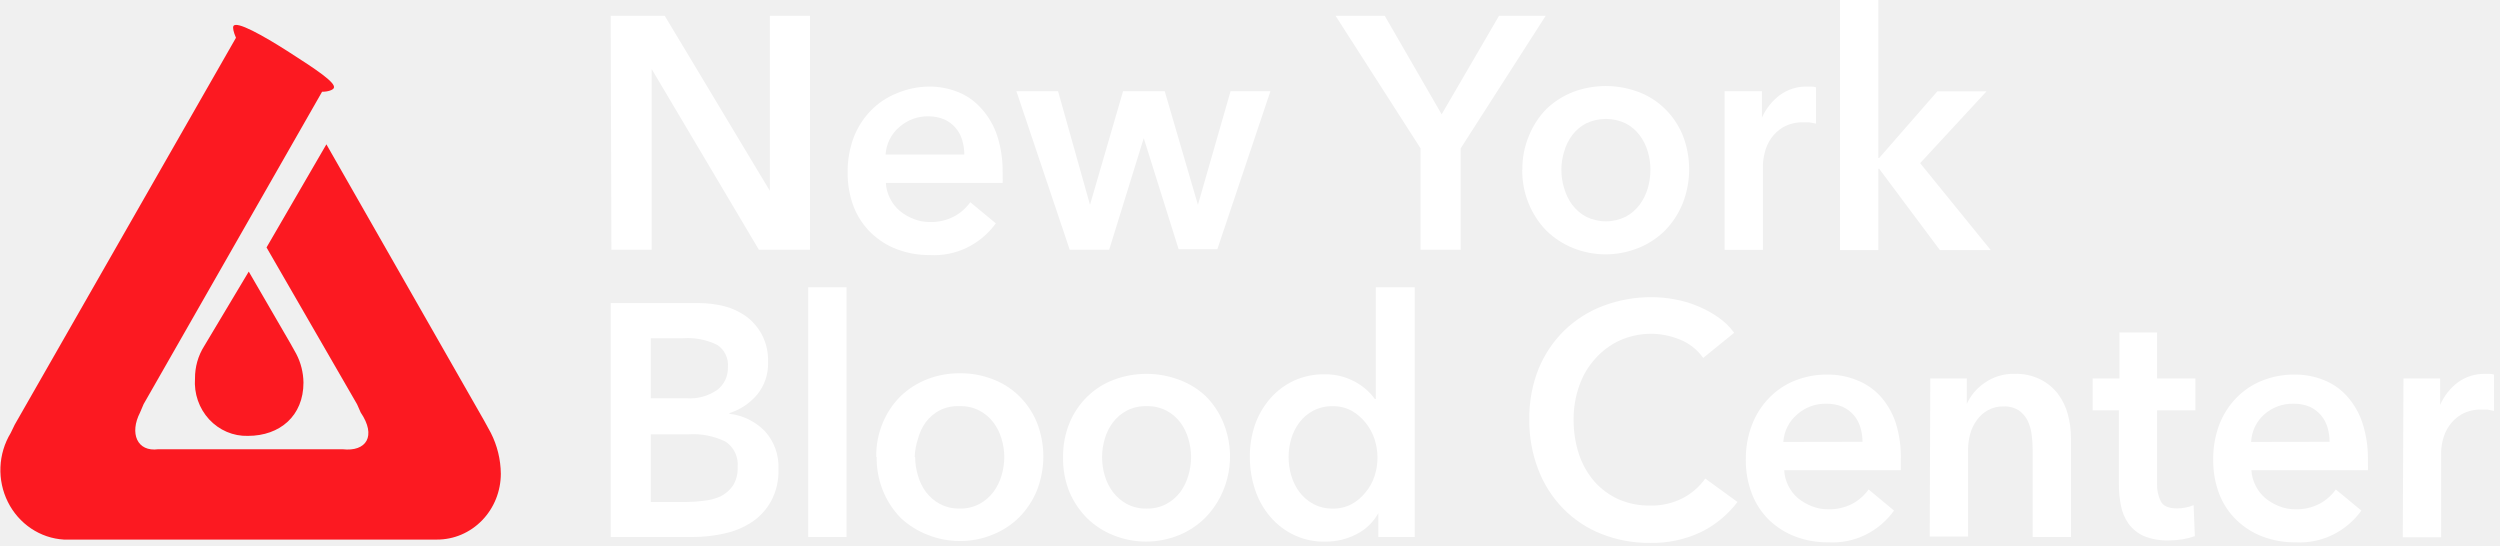
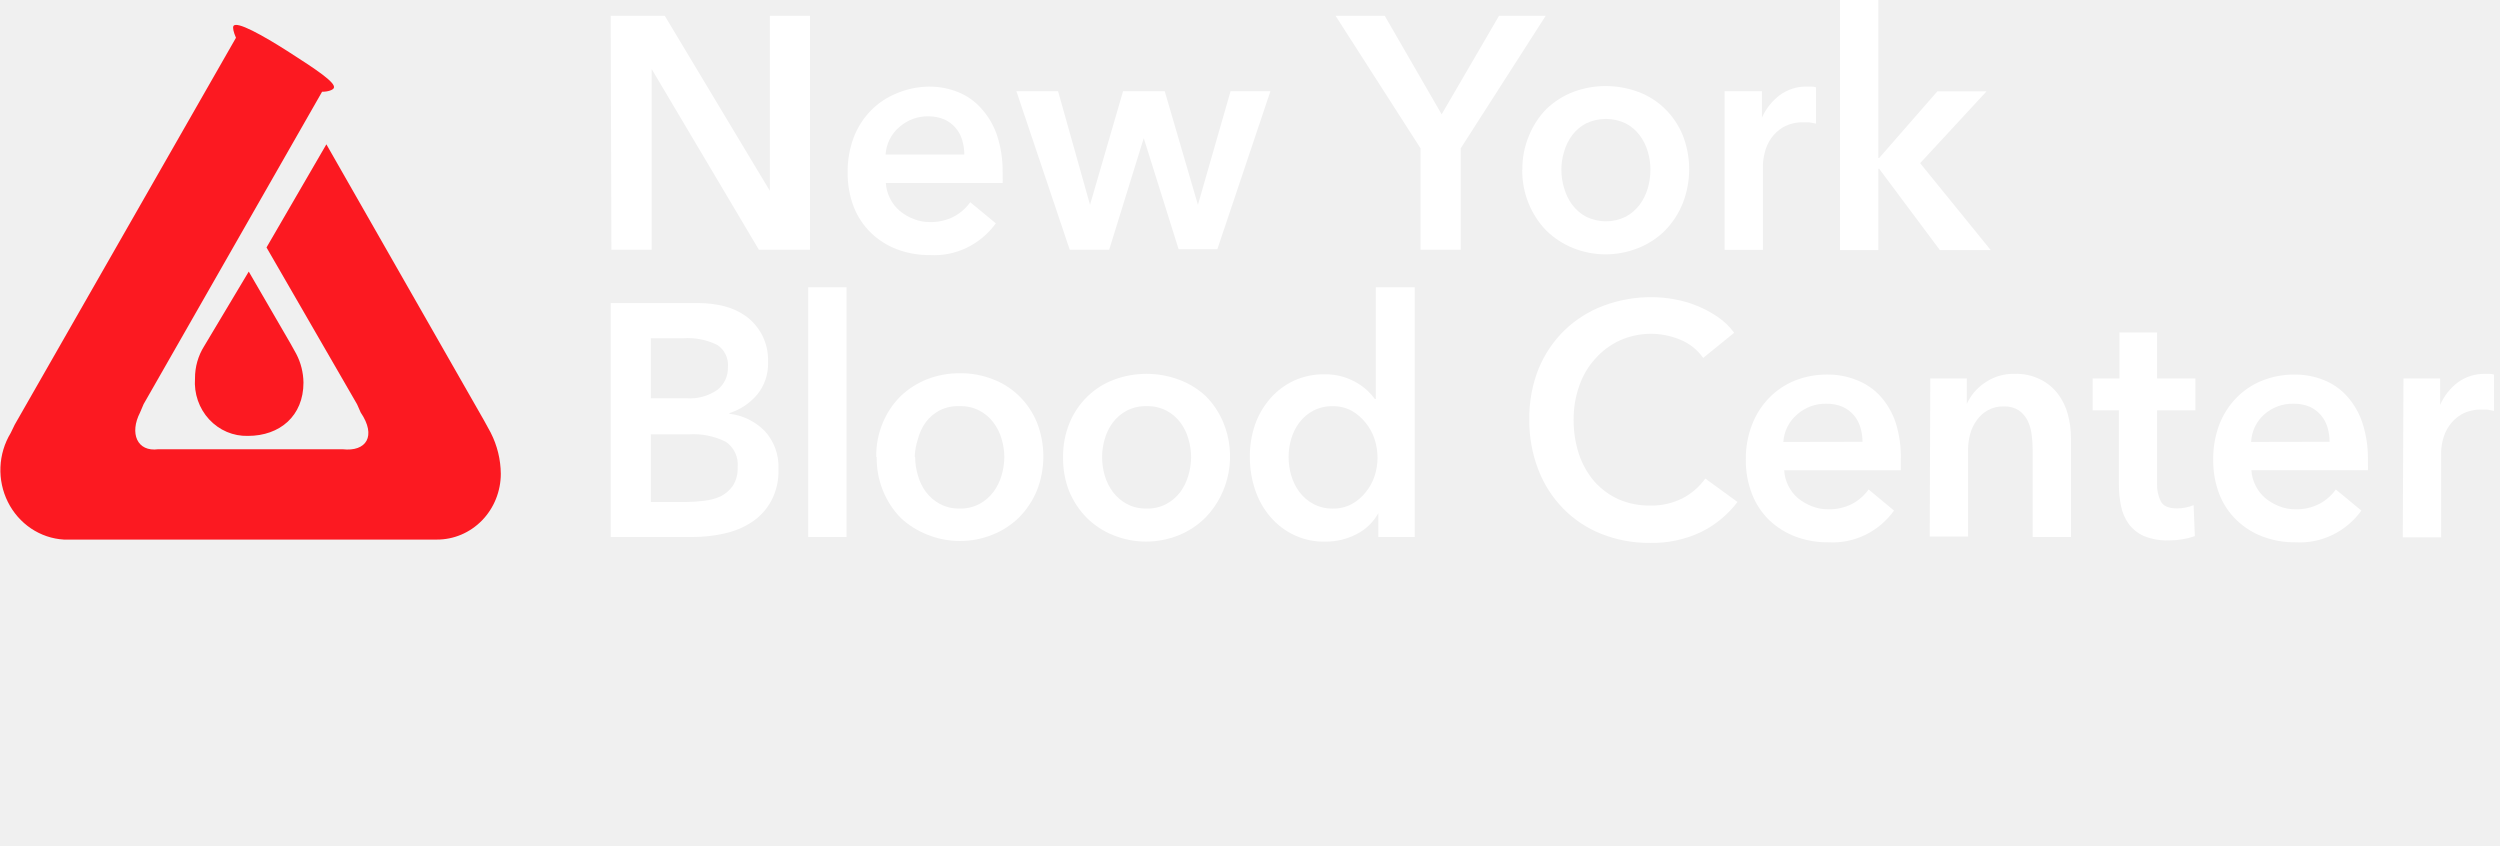
- <svg xmlns="http://www.w3.org/2000/svg" width="142" height="31" viewBox="0 0 142 31" fill="none">
-   <g clip-path="url(#clip0_5527_5968)">
-     <path d="M34.688 0.896H37.756L43.728 10.841V0.896H46.008V14.186H43.105L37.015 3.923V14.186H34.727L34.688 0.896Z" fill="white" />
-     <path d="M56.95 9.797V10.091C56.958 10.191 56.958 10.292 56.95 10.392H50.316C50.334 10.704 50.417 11.007 50.56 11.282C50.696 11.552 50.884 11.79 51.112 11.983C51.35 12.177 51.617 12.331 51.901 12.44C52.191 12.555 52.498 12.613 52.808 12.611C53.284 12.626 53.755 12.52 54.181 12.301C54.548 12.107 54.866 11.828 55.112 11.486L56.563 12.685C56.132 13.28 55.565 13.757 54.913 14.071C54.26 14.386 53.543 14.529 52.824 14.488C52.187 14.496 51.554 14.386 50.955 14.161C50.408 13.956 49.906 13.64 49.479 13.231C49.051 12.819 48.714 12.315 48.493 11.755C48.255 11.126 48.137 10.456 48.146 9.781C48.139 9.103 48.257 8.43 48.493 7.798C48.713 7.229 49.043 6.713 49.464 6.281C49.882 5.854 50.382 5.52 50.931 5.302C51.507 5.056 52.122 4.926 52.745 4.918C53.317 4.91 53.885 5.016 54.418 5.228C54.928 5.432 55.384 5.756 55.751 6.175C56.145 6.611 56.446 7.128 56.635 7.692C56.855 8.37 56.961 9.082 56.95 9.797ZM54.773 8.777C54.773 8.501 54.733 8.226 54.654 7.961C54.58 7.705 54.454 7.469 54.284 7.268C54.106 7.062 53.889 6.898 53.645 6.787C53.359 6.667 53.053 6.606 52.745 6.607C52.14 6.592 51.551 6.806 51.089 7.211C50.86 7.401 50.672 7.639 50.536 7.909C50.4 8.178 50.32 8.474 50.3 8.777H54.773Z" fill="white" />
-     <path d="M57.731 5.18H60.098L61.912 11.633L63.79 5.18H66.156L68.042 11.633L69.896 5.18H72.16L69.146 14.153H66.945L64.965 7.847L63.001 14.186H60.76L57.731 5.18Z" fill="white" />
-     <path d="M80.687 8.426L75.859 0.896H78.652L81.886 6.493L85.145 0.896H87.795L82.967 8.426V14.186H80.687V8.426Z" fill="white" />
-     <path d="M86.47 9.643C86.461 8.975 86.59 8.313 86.849 7.701C87.08 7.128 87.421 6.61 87.851 6.176C88.289 5.761 88.801 5.437 89.357 5.221C90.553 4.775 91.862 4.775 93.057 5.221C93.617 5.428 94.129 5.753 94.562 6.174C94.995 6.595 95.34 7.104 95.574 7.669C96.068 8.915 96.068 10.313 95.574 11.56C95.338 12.141 94.992 12.668 94.556 13.11C94.121 13.536 93.609 13.869 93.049 14.089C91.859 14.567 90.539 14.567 89.35 14.089C88.792 13.864 88.281 13.532 87.843 13.11C87.4 12.657 87.049 12.117 86.812 11.521C86.575 10.926 86.456 10.287 86.462 9.643H86.47ZM88.687 9.643C88.685 10 88.738 10.355 88.845 10.695C88.941 11.034 89.096 11.352 89.302 11.633C89.516 11.914 89.785 12.145 90.091 12.31C90.442 12.482 90.826 12.572 91.215 12.572C91.604 12.572 91.988 12.482 92.339 12.31C92.646 12.145 92.915 11.914 93.128 11.633C93.337 11.352 93.495 11.034 93.594 10.695C93.694 10.354 93.744 9.999 93.744 9.643C93.745 9.292 93.694 8.942 93.594 8.607C93.496 8.269 93.339 7.954 93.128 7.677C92.917 7.396 92.647 7.168 92.339 7.008C91.987 6.841 91.603 6.755 91.215 6.755C90.827 6.755 90.444 6.841 90.091 7.008C89.783 7.168 89.514 7.396 89.302 7.677C89.094 7.954 88.939 8.27 88.845 8.607C88.738 8.941 88.685 9.291 88.687 9.643Z" fill="white" />
-     <path d="M97.956 5.179H100.078V6.68C100.307 6.171 100.657 5.731 101.096 5.4C101.542 5.077 102.074 4.909 102.618 4.918H102.894C102.98 4.918 103.065 4.931 103.147 4.959V7.023L102.776 6.95H102.476C102.06 6.929 101.645 7.024 101.277 7.227C101.012 7.385 100.782 7.599 100.601 7.855C100.421 8.111 100.293 8.402 100.228 8.712C100.173 8.928 100.142 9.149 100.133 9.373V14.194H97.956V5.179Z" fill="white" />
-     <path d="M104.512 0H106.69V8.974H106.737L110.042 5.188H112.835L109.064 9.267L113.072 14.203H110.184L106.737 9.586H106.69V14.203H104.512V0Z" fill="white" />
-     <path d="M34.688 17.213H39.697C40.181 17.216 40.662 17.276 41.133 17.392C41.585 17.506 42.013 17.705 42.395 17.98C42.76 18.253 43.062 18.607 43.279 19.016C43.524 19.489 43.644 20.021 43.626 20.558C43.652 21.233 43.432 21.893 43.01 22.41C42.591 22.907 42.044 23.271 41.432 23.462V23.503C42.184 23.588 42.886 23.93 43.428 24.473C43.695 24.76 43.902 25.099 44.038 25.471C44.173 25.842 44.234 26.238 44.217 26.635C44.241 27.272 44.096 27.904 43.799 28.463C43.534 28.947 43.157 29.356 42.703 29.654C42.22 29.971 41.685 30.192 41.125 30.306C40.539 30.437 39.941 30.502 39.342 30.502H34.688V17.213ZM36.967 22.622H39.003C39.616 22.666 40.226 22.499 40.738 22.148C40.932 22 41.089 21.805 41.195 21.581C41.301 21.357 41.352 21.109 41.346 20.86C41.368 20.609 41.323 20.357 41.214 20.132C41.105 19.907 40.938 19.718 40.73 19.587C40.13 19.294 39.468 19.164 38.806 19.212H36.967V22.622ZM36.967 28.512H39.019C39.335 28.509 39.651 28.487 39.965 28.446C40.291 28.415 40.61 28.332 40.912 28.202C41.193 28.064 41.437 27.857 41.622 27.598C41.819 27.286 41.915 26.918 41.898 26.546C41.926 26.26 41.877 25.972 41.756 25.714C41.635 25.456 41.446 25.239 41.212 25.085C40.56 24.766 39.841 24.623 39.121 24.669H36.967V28.512Z" fill="white" />
-     <path d="M45.905 16.316H48.083V30.503H45.905V16.316Z" fill="white" />
-     <path d="M49.771 25.958C49.76 25.291 49.886 24.628 50.142 24.016C50.38 23.441 50.729 22.922 51.167 22.491C51.606 22.075 52.118 21.751 52.674 21.536C53.267 21.308 53.896 21.195 54.528 21.201C55.158 21.194 55.784 21.308 56.374 21.536C56.934 21.743 57.446 22.067 57.879 22.488C58.312 22.91 58.657 23.418 58.891 23.983C59.385 25.23 59.385 26.628 58.891 27.875C58.653 28.444 58.31 28.959 57.881 29.392C57.446 29.818 56.934 30.151 56.374 30.371C55.787 30.611 55.16 30.733 54.528 30.73C53.894 30.732 53.265 30.611 52.674 30.371C52.119 30.156 51.608 29.835 51.167 29.425C50.724 28.973 50.373 28.433 50.137 27.837C49.901 27.241 49.785 26.602 49.795 25.958H49.771ZM51.98 25.958C51.982 26.314 52.035 26.669 52.138 27.01C52.234 27.349 52.389 27.667 52.595 27.948C52.809 28.229 53.078 28.46 53.384 28.625C53.734 28.807 54.121 28.897 54.512 28.886C54.901 28.896 55.286 28.806 55.633 28.625C55.939 28.46 56.208 28.229 56.422 27.948C56.63 27.667 56.788 27.349 56.887 27.01C56.989 26.669 57.042 26.314 57.045 25.958C57.043 25.606 56.99 25.257 56.887 24.922C56.79 24.584 56.632 24.268 56.422 23.991C56.21 23.711 55.94 23.482 55.633 23.323C55.285 23.145 54.9 23.058 54.512 23.07C54.121 23.05 53.73 23.131 53.376 23.306C53.069 23.466 52.799 23.694 52.587 23.975C52.379 24.263 52.226 24.59 52.138 24.938C52.028 25.266 51.967 25.61 51.956 25.958H51.98Z" fill="white" />
-     <path d="M60.382 25.958C60.374 25.291 60.5 24.63 60.752 24.016C60.986 23.451 61.331 22.942 61.764 22.521C62.197 22.1 62.709 21.776 63.269 21.569C64.464 21.123 65.773 21.123 66.969 21.569C67.524 21.773 68.035 22.086 68.475 22.491C68.902 22.915 69.242 23.422 69.477 23.984C69.854 24.885 69.96 25.883 69.782 26.848C69.603 27.812 69.148 28.699 68.475 29.392C68.035 29.831 67.515 30.175 66.945 30.404C65.755 30.882 64.435 30.882 63.245 30.404C62.685 30.184 62.173 29.851 61.738 29.425C61.309 28.992 60.966 28.477 60.729 27.908C60.486 27.289 60.367 26.625 60.382 25.958ZM62.598 25.958C62.598 26.314 62.648 26.669 62.748 27.01C62.847 27.35 63.005 27.668 63.214 27.948C63.427 28.229 63.696 28.46 64.002 28.625C64.35 28.806 64.734 28.896 65.123 28.887C65.514 28.897 65.901 28.808 66.251 28.625C66.557 28.46 66.826 28.229 67.04 27.948C67.246 27.667 67.401 27.349 67.497 27.01C67.6 26.669 67.653 26.315 67.655 25.958C67.653 25.606 67.6 25.257 67.497 24.922C67.403 24.585 67.248 24.269 67.04 23.992C66.828 23.711 66.559 23.483 66.251 23.323C65.901 23.144 65.513 23.057 65.123 23.07C64.735 23.058 64.35 23.145 64.002 23.323C63.695 23.483 63.425 23.711 63.214 23.992C63.002 24.274 62.843 24.595 62.748 24.938C62.649 25.268 62.599 25.612 62.598 25.958Z" fill="white" />
-     <path d="M80.356 30.503H78.289V29.149C77.998 29.671 77.561 30.089 77.035 30.348C76.496 30.625 75.901 30.767 75.299 30.764C74.705 30.782 74.114 30.665 73.568 30.419C73.023 30.174 72.536 29.807 72.144 29.345C71.767 28.901 71.477 28.386 71.292 27.827C71.09 27.227 70.989 26.595 70.992 25.959C70.985 25.334 71.084 24.713 71.284 24.123C71.48 23.57 71.777 23.06 72.16 22.622C72.535 22.196 72.992 21.854 73.501 21.619C74.038 21.377 74.619 21.255 75.205 21.26C75.567 21.252 75.928 21.299 76.278 21.399C76.552 21.482 76.817 21.597 77.067 21.741C77.287 21.87 77.494 22.023 77.682 22.198C77.834 22.338 77.971 22.494 78.092 22.663H78.147V16.316H80.356V30.503ZM73.193 25.959C73.192 26.316 73.243 26.67 73.343 27.011C73.442 27.351 73.599 27.669 73.808 27.95C74.022 28.23 74.291 28.461 74.597 28.627C74.939 28.805 75.319 28.895 75.702 28.888C76.074 28.896 76.442 28.809 76.775 28.635C77.078 28.468 77.346 28.241 77.564 27.966C77.791 27.693 77.966 27.378 78.076 27.036C78.185 26.702 78.241 26.352 78.242 26C78.241 25.642 78.185 25.287 78.076 24.948C77.964 24.604 77.79 24.286 77.564 24.009C77.344 23.734 77.077 23.504 76.775 23.332C76.443 23.155 76.075 23.065 75.702 23.071C75.319 23.062 74.94 23.149 74.597 23.324C74.29 23.484 74.02 23.712 73.808 23.993C73.598 24.27 73.44 24.585 73.343 24.923C73.243 25.259 73.192 25.608 73.193 25.959Z" fill="white" />
-     <path d="M96.742 20.33C96.406 19.858 95.946 19.495 95.416 19.286C94.873 19.062 94.292 18.951 93.707 18.959C93.123 18.968 92.545 19.095 92.008 19.335C91.478 19.577 91.003 19.929 90.612 20.371C90.21 20.812 89.901 21.334 89.705 21.904C89.486 22.518 89.377 23.168 89.381 23.822C89.374 24.498 89.478 25.172 89.689 25.812C89.882 26.384 90.182 26.911 90.572 27.362C90.958 27.791 91.425 28.133 91.945 28.366C92.512 28.608 93.122 28.728 93.736 28.716C94.372 28.729 95.001 28.587 95.574 28.3C96.08 28.035 96.52 27.653 96.86 27.183L98.69 28.512C98.133 29.242 97.42 29.828 96.607 30.226C95.702 30.651 94.715 30.86 93.72 30.837C92.774 30.848 91.835 30.674 90.951 30.323C90.14 30.005 89.403 29.514 88.786 28.883C88.169 28.253 87.687 27.495 87.37 26.66C87.023 25.758 86.852 24.793 86.865 23.822C86.85 22.834 87.029 21.855 87.393 20.942C87.734 20.116 88.237 19.372 88.868 18.756C89.505 18.146 90.254 17.674 91.069 17.369C91.954 17.037 92.889 16.871 93.831 16.879C94.262 16.881 94.692 16.922 95.116 17.002C95.557 17.079 95.988 17.205 96.402 17.377C96.812 17.542 97.204 17.753 97.57 18.005C97.928 18.247 98.243 18.55 98.501 18.902L96.742 20.33Z" fill="white" />
-     <path d="M107.967 26.114V26.407C107.967 26.513 107.967 26.611 107.967 26.709H101.341C101.359 27.016 101.439 27.316 101.575 27.59C101.71 27.863 101.899 28.105 102.129 28.3C102.368 28.493 102.634 28.647 102.918 28.757C103.208 28.871 103.516 28.929 103.826 28.928C104.303 28.943 104.777 28.836 105.206 28.618C105.573 28.423 105.891 28.144 106.137 27.802L107.581 29.001C107.151 29.598 106.586 30.074 105.935 30.389C105.283 30.704 104.567 30.846 103.849 30.804C103.212 30.813 102.579 30.703 101.98 30.478C101.431 30.271 100.927 29.955 100.496 29.548C100.07 29.135 99.736 28.631 99.518 28.071C99.273 27.445 99.152 26.773 99.163 26.097C99.155 25.419 99.275 24.745 99.518 24.115C99.738 23.546 100.068 23.029 100.489 22.598C100.905 22.171 101.401 21.837 101.948 21.619C102.529 21.388 103.148 21.271 103.77 21.276C104.345 21.267 104.915 21.372 105.451 21.586C105.958 21.778 106.417 22.088 106.792 22.491C107.186 22.928 107.487 23.445 107.675 24.009C107.887 24.688 107.986 25.4 107.967 26.114ZM105.79 25.094C105.79 24.817 105.75 24.542 105.672 24.278C105.594 24.023 105.468 23.788 105.301 23.585C105.121 23.378 104.9 23.215 104.654 23.103C104.363 22.983 104.052 22.924 103.739 22.932C103.133 22.915 102.543 23.13 102.082 23.536C101.854 23.727 101.666 23.964 101.53 24.234C101.394 24.503 101.314 24.799 101.293 25.102L105.79 25.094Z" fill="white" />
-     <path d="M109.64 21.496H111.715V22.939C111.939 22.454 112.288 22.042 112.725 21.748C113.224 21.398 113.817 21.218 114.421 21.235C114.924 21.216 115.424 21.322 115.88 21.544C116.27 21.734 116.612 22.013 116.882 22.36C117.144 22.704 117.337 23.098 117.45 23.519C117.57 23.959 117.631 24.415 117.631 24.873V30.502H115.454V25.509C115.454 25.236 115.436 24.964 115.399 24.694C115.367 24.409 115.287 24.133 115.162 23.878C115.043 23.649 114.872 23.453 114.665 23.307C114.411 23.149 114.117 23.072 113.821 23.086C113.506 23.074 113.193 23.147 112.914 23.299C112.669 23.433 112.456 23.623 112.291 23.853C112.12 24.085 111.991 24.348 111.912 24.628C111.831 24.92 111.788 25.222 111.786 25.526V30.477H109.608L109.64 21.496Z" fill="white" />
-     <path d="M118.862 23.306V21.495H120.384V18.885H122.522V21.495H124.7V23.306H122.522V27.483C122.509 27.828 122.582 28.171 122.735 28.478C122.869 28.748 123.185 28.878 123.666 28.878C123.825 28.877 123.984 28.861 124.14 28.829C124.296 28.8 124.45 28.753 124.597 28.691L124.668 30.453C124.442 30.533 124.21 30.593 123.974 30.632C123.713 30.675 123.449 30.697 123.185 30.697C122.7 30.713 122.217 30.627 121.765 30.445C121.426 30.293 121.13 30.054 120.905 29.751C120.69 29.448 120.542 29.1 120.471 28.731C120.39 28.329 120.35 27.919 120.353 27.508V23.306H118.862Z" fill="white" />
-     <path d="M134.498 26.113V26.407C134.506 26.508 134.506 26.608 134.498 26.709H127.879C127.898 27.02 127.981 27.323 128.124 27.598C128.26 27.868 128.448 28.107 128.676 28.3C128.914 28.494 129.18 28.648 129.465 28.757C129.754 28.871 130.062 28.93 130.372 28.928C130.847 28.943 131.319 28.836 131.745 28.618C132.111 28.423 132.43 28.144 132.675 27.802L134.127 29.001C133.695 29.597 133.128 30.073 132.476 30.388C131.824 30.702 131.106 30.845 130.388 30.804C129.75 30.813 129.117 30.702 128.518 30.478C127.971 30.273 127.47 29.956 127.043 29.548C126.614 29.136 126.278 28.632 126.057 28.071C125.818 27.443 125.7 26.772 125.71 26.097C125.702 25.419 125.82 24.747 126.057 24.115C126.276 23.546 126.607 23.029 127.027 22.597C127.444 22.168 127.944 21.835 128.494 21.619C129.075 21.386 129.694 21.27 130.317 21.276C130.888 21.268 131.456 21.373 131.989 21.586C132.487 21.781 132.934 22.09 133.299 22.491C133.693 22.928 133.994 23.445 134.182 24.009C134.402 24.687 134.509 25.398 134.498 26.113ZM132.32 25.094C132.321 24.817 132.281 24.542 132.202 24.278C132.128 24.022 132.001 23.786 131.831 23.584C131.654 23.379 131.436 23.215 131.192 23.103C130.899 22.983 130.585 22.925 130.269 22.932C129.664 22.916 129.075 23.131 128.613 23.536C128.391 23.73 128.21 23.969 128.081 24.239C127.952 24.508 127.878 24.802 127.863 25.102L132.32 25.094Z" fill="white" />
-     <path d="M136.517 21.496H138.6V22.997C138.824 22.487 139.172 22.046 139.609 21.716C140.058 21.393 140.594 21.225 141.14 21.235H141.408C141.494 21.234 141.579 21.248 141.661 21.276V23.34L141.29 23.266H140.99C140.576 23.245 140.164 23.341 139.799 23.544C139.515 23.71 139.272 23.941 139.089 24.221C138.924 24.467 138.806 24.744 138.742 25.036C138.689 25.253 138.66 25.474 138.655 25.697V30.518H136.478L136.517 21.496Z" fill="white" />
-     <path d="M14.129 15.426L16.495 19.505L16.827 20.1C17.089 20.602 17.23 21.162 17.237 21.732C17.237 23.616 15.904 24.758 14.082 24.758C13.671 24.77 13.262 24.692 12.883 24.53C12.503 24.368 12.16 24.125 11.877 23.818C11.594 23.51 11.376 23.145 11.238 22.744C11.1 22.344 11.045 21.919 11.076 21.495C11.072 20.844 11.252 20.206 11.597 19.66L14.129 15.426Z" fill="#FC1921" />
-     <path d="M27.879 24.587L27.5 23.894L18.539 8.198L15.139 14.055L20.282 22.964L20.487 23.429C21.395 24.767 20.811 25.672 19.454 25.517H14.389H14.05H8.993C7.778 25.68 7.352 24.603 7.952 23.437L8.157 22.955L18.294 5.212C18.649 5.212 18.902 5.106 18.957 5.008C19.13 4.723 17.947 3.939 16.417 2.96C14.886 1.981 13.435 1.182 13.261 1.476C13.206 1.565 13.261 1.818 13.403 2.145L0.836 24.122L0.607 24.595C0.254 25.178 0.053 25.845 0.025 26.532C-0.003 27.219 0.143 27.902 0.448 28.513C0.753 29.124 1.207 29.642 1.765 30.017C2.322 30.391 2.965 30.609 3.629 30.648H14.223H24.81C25.287 30.65 25.759 30.555 26.199 30.369C26.64 30.182 27.04 29.907 27.378 29.56C27.716 29.213 27.984 28.801 28.168 28.346C28.351 27.892 28.446 27.404 28.447 26.912C28.439 26.101 28.244 25.304 27.879 24.587Z" fill="#FC1921" />
+ <svg xmlns="http://www.w3.org/2000/svg" width="142" height="48" viewBox="0 0 142 48" fill="none" version="1.1" id="svg49">
+   <g clip-path="url(#clip0_5527_5968)" id="g42">
+     <path d="m 34.688,0.896 h 3.069 L 43.728,10.841 V 0.896 h 2.28 V 14.186 H 43.105 L 37.015,3.923 V 14.186 h -2.288 z" fill="#ffffff" id="path2" />
+     <path d="m 56.95,9.797 v 0.294 c 0.008,0.1 0.008,0.201 0,0.302 h -6.635 c 0.018,0.311 0.102,0.615 0.244,0.889 0.136,0.27 0.324,0.509 0.552,0.702 0.238,0.194 0.504,0.348 0.789,0.457 0.29,0.115 0.597,0.173 0.907,0.171 0.475,0.015 0.947,-0.092 1.373,-0.31 0.367,-0.195 0.685,-0.474 0.931,-0.816 l 1.452,1.199 c -0.431,0.596 -0.999,1.072 -1.651,1.387 -0.652,0.315 -1.37,0.458 -2.088,0.416 -0.637,0.009 -1.27,-0.102 -1.87,-0.326 -0.547,-0.205 -1.048,-0.521 -1.475,-0.93 -0.429,-0.412 -0.765,-0.916 -0.986,-1.477 -0.239,-0.628 -0.356,-1.299 -0.347,-1.974 -0.007,-0.678 0.111,-1.35 0.347,-1.982 0.22,-0.569 0.55,-1.086 0.97,-1.517 0.419,-0.427 0.918,-0.76 1.467,-0.979 0.576,-0.245 1.192,-0.375 1.815,-0.383 0.572,-0.008 1.139,0.097 1.672,0.31 0.51,0.203 0.967,0.527 1.333,0.946 0.394,0.436 0.695,0.953 0.884,1.517 0.22,0.678 0.327,1.39 0.316,2.105 z M 54.773,8.777 C 54.773,8.501 54.733,8.226 54.654,7.961 54.58,7.705 54.454,7.469 54.284,7.268 54.106,7.062 53.889,6.898 53.645,6.787 53.359,6.667 53.053,6.606 52.745,6.607 52.14,6.592 51.551,6.806 51.089,7.211 c -0.229,0.191 -0.417,0.428 -0.553,0.698 -0.136,0.27 -0.216,0.565 -0.236,0.869 z" fill="#ffffff" id="path4" />
+     <path d="m 57.731,5.18 h 2.367 l 1.815,6.453 1.877,-6.453 h 2.367 l 1.885,6.453 1.854,-6.453 h 2.264 l -3.014,8.974 h -2.201 L 64.965,7.847 63.001,14.186 h -2.24 z" fill="#ffffff" id="path6" />
+     <path d="M 80.687,8.426 75.859,0.896 H 78.652 L 81.886,6.493 85.145,0.896 h 2.651 l -4.828,7.53 v 5.759 h -2.28 z" fill="#ffffff" id="path8" />
+     <path d="M 86.47,9.643 C 86.461,8.975 86.59,8.313 86.849,7.701 87.08,7.128 87.421,6.61 87.851,6.176 c 0.439,-0.415 0.95,-0.739 1.507,-0.954 1.196,-0.446 2.504,-0.446 3.7,0 0.56,0.207 1.072,0.531 1.505,0.952 0.433,0.421 0.777,0.93 1.012,1.495 0.494,1.247 0.494,2.644 0,3.891 -0.236,0.582 -0.582,1.108 -1.018,1.55 -0.435,0.426 -0.947,0.759 -1.507,0.979 -1.19,0.478 -2.51,0.478 -3.7,0 -0.558,-0.225 -1.069,-0.557 -1.507,-0.979 -0.443,-0.453 -0.794,-0.993 -1.031,-1.589 -0.237,-0.596 -0.356,-1.234 -0.35,-1.879 z m 2.217,0 c -0.002,0.357 0.052,0.712 0.158,1.052 0.096,0.339 0.251,0.657 0.458,0.938 0.213,0.281 0.482,0.512 0.789,0.677 0.351,0.172 0.735,0.261 1.124,0.261 0.389,0 0.773,-0.089 1.124,-0.261 0.306,-0.165 0.575,-0.396 0.789,-0.677 0.209,-0.281 0.367,-0.599 0.465,-0.938 C 93.694,10.354 93.744,9.999 93.744,9.643 93.745,9.292 93.694,8.942 93.594,8.607 93.496,8.269 93.339,7.954 93.128,7.677 92.917,7.396 92.647,7.168 92.339,7.008 91.987,6.841 91.603,6.755 91.215,6.755 c -0.388,0 -0.771,0.086 -1.124,0.253 -0.308,0.16 -0.577,0.388 -0.789,0.669 -0.208,0.277 -0.363,0.593 -0.458,0.93 -0.106,0.334 -0.16,0.684 -0.158,1.036 z" fill="#ffffff" id="path10" />
+     <path d="m 97.956,5.179 h 2.122 v 1.501 c 0.229,-0.509 0.579,-0.95 1.018,-1.281 0.446,-0.322 0.978,-0.491 1.522,-0.481 h 0.276 c 0.086,-6.8e-4 0.171,0.013 0.253,0.041 v 2.064 l -0.371,-0.073 h -0.3 c -0.416,-0.021 -0.831,0.075 -1.199,0.277 -0.265,0.158 -0.495,0.372 -0.676,0.628 -0.18,0.256 -0.308,0.547 -0.373,0.857 -0.055,0.216 -0.086,0.438 -0.095,0.661 v 4.821 h -2.177 z" fill="#ffffff" id="path12" />
+     <path d="m 104.512,0 h 2.178 v 8.974 h 0.047 l 3.305,-3.785 h 2.793 l -3.771,4.079 4.008,4.936 h -2.888 l -3.447,-4.617 h -0.047 v 4.617 h -2.178 z" fill="#ffffff" id="path14" />
+     <path d="m 34.688,17.213 h 5.009 c 0.484,0.003 0.966,0.063 1.436,0.179 0.452,0.113 0.88,0.312 1.262,0.587 0.365,0.273 0.667,0.627 0.884,1.036 0.246,0.473 0.365,1.005 0.347,1.542 0.026,0.675 -0.193,1.336 -0.615,1.852 -0.42,0.497 -0.967,0.862 -1.578,1.052 v 0.041 c 0.751,0.086 1.453,0.427 1.996,0.971 0.266,0.286 0.474,0.625 0.609,0.997 0.136,0.372 0.197,0.768 0.18,1.165 0.024,0.637 -0.121,1.269 -0.418,1.827 -0.265,0.484 -0.642,0.894 -1.097,1.191 -0.482,0.317 -1.017,0.538 -1.578,0.653 -0.586,0.131 -1.183,0.196 -1.783,0.196 h -4.654 z m 2.28,5.409 h 2.035 c 0.613,0.044 1.223,-0.122 1.736,-0.473 0.194,-0.148 0.351,-0.343 0.457,-0.568 0.106,-0.224 0.158,-0.472 0.151,-0.721 0.023,-0.25 -0.023,-0.502 -0.132,-0.727 -0.109,-0.225 -0.276,-0.414 -0.483,-0.545 -0.6,-0.293 -1.263,-0.422 -1.925,-0.375 h -1.838 z m 0,5.89 h 2.051 c 0.317,-0.003 0.633,-0.025 0.947,-0.065 0.326,-0.032 0.645,-0.114 0.947,-0.245 0.281,-0.138 0.525,-0.345 0.71,-0.604 0.197,-0.312 0.293,-0.68 0.276,-1.052 0.028,-0.285 -0.021,-0.573 -0.142,-0.831 -0.121,-0.258 -0.31,-0.476 -0.544,-0.629 -0.652,-0.32 -1.371,-0.463 -2.091,-0.416 h -2.154 z" fill="#ffffff" id="path16" />
+     <path d="m 45.905,16.316 h 2.177 V 30.503 h -2.177 z" fill="#ffffff" id="path18" />
+     <path d="m 49.771,25.958 c -0.011,-0.667 0.115,-1.329 0.371,-1.942 0.238,-0.575 0.587,-1.094 1.026,-1.526 0.439,-0.415 0.95,-0.739 1.507,-0.955 0.593,-0.228 1.221,-0.341 1.854,-0.335 0.63,-0.007 1.256,0.106 1.846,0.335 0.56,0.207 1.072,0.531 1.505,0.952 0.433,0.421 0.777,0.93 1.012,1.495 0.494,1.247 0.494,2.645 0,3.891 -0.238,0.569 -0.581,1.085 -1.01,1.517 -0.435,0.426 -0.947,0.759 -1.507,0.979 -0.588,0.24 -1.214,0.362 -1.846,0.359 -0.634,0.002 -1.263,-0.119 -1.854,-0.359 -0.555,-0.215 -1.066,-0.536 -1.507,-0.946 -0.444,-0.452 -0.794,-0.992 -1.03,-1.588 -0.236,-0.596 -0.352,-1.235 -0.342,-1.879 z m 2.209,0 c 0.002,0.357 0.055,0.712 0.158,1.052 0.096,0.339 0.251,0.657 0.458,0.938 0.214,0.281 0.482,0.512 0.789,0.677 0.349,0.182 0.737,0.272 1.128,0.261 0.389,0.009 0.773,-0.08 1.12,-0.261 0.306,-0.165 0.575,-0.396 0.789,-0.677 0.209,-0.281 0.367,-0.599 0.466,-0.938 0.102,-0.341 0.155,-0.695 0.158,-1.052 -0.002,-0.352 -0.055,-0.701 -0.158,-1.036 -0.097,-0.338 -0.255,-0.653 -0.466,-0.93 -0.212,-0.281 -0.481,-0.509 -0.789,-0.669 -0.348,-0.178 -0.733,-0.265 -1.12,-0.253 -0.392,-0.02 -0.782,0.062 -1.136,0.236 -0.308,0.16 -0.577,0.388 -0.789,0.669 -0.209,0.288 -0.361,0.615 -0.45,0.963 -0.11,0.329 -0.171,0.672 -0.181,1.02 z" fill="#ffffff" id="path20" />
+     <path d="m 60.382,25.958 c -0.008,-0.667 0.119,-1.328 0.371,-1.942 0.234,-0.565 0.579,-1.074 1.012,-1.495 0.433,-0.421 0.945,-0.745 1.505,-0.953 1.196,-0.446 2.504,-0.446 3.7,0 0.555,0.204 1.067,0.517 1.507,0.922 0.426,0.424 0.767,0.932 1.002,1.493 0.377,0.901 0.483,1.899 0.304,2.864 -0.179,0.965 -0.634,1.851 -1.306,2.545 -0.44,0.439 -0.961,0.783 -1.53,1.012 -1.19,0.478 -2.51,0.478 -3.7,0 -0.56,-0.22 -1.072,-0.553 -1.507,-0.979 -0.429,-0.433 -0.772,-0.948 -1.01,-1.517 -0.243,-0.619 -0.361,-1.282 -0.347,-1.95 z m 2.217,0 c -5e-4,0.356 0.05,0.711 0.15,1.052 0.099,0.339 0.257,0.657 0.465,0.938 0.214,0.281 0.482,0.512 0.789,0.677 0.347,0.181 0.732,0.27 1.12,0.261 0.391,0.011 0.779,-0.079 1.128,-0.261 0.306,-0.165 0.575,-0.396 0.789,-0.677 0.206,-0.281 0.361,-0.599 0.458,-0.938 0.102,-0.341 0.155,-0.695 0.158,-1.052 -0.002,-0.352 -0.055,-0.701 -0.158,-1.036 -0.094,-0.337 -0.25,-0.653 -0.458,-0.93 -0.212,-0.281 -0.481,-0.509 -0.789,-0.669 -0.35,-0.179 -0.738,-0.266 -1.128,-0.253 -0.388,-0.012 -0.772,0.075 -1.12,0.253 -0.308,0.16 -0.577,0.388 -0.789,0.669 -0.212,0.282 -0.37,0.603 -0.465,0.946 -0.099,0.33 -0.149,0.674 -0.15,1.02 z" fill="#ffffff" id="path22" />
+     <path d="m 80.356,30.503 h -2.067 v -1.354 c -0.291,0.522 -0.729,0.94 -1.254,1.199 -0.539,0.277 -1.134,0.419 -1.736,0.416 -0.595,0.018 -1.186,-0.099 -1.731,-0.345 -0.545,-0.245 -1.032,-0.612 -1.424,-1.075 -0.377,-0.444 -0.666,-0.959 -0.852,-1.517 -0.202,-0.601 -0.303,-1.232 -0.3,-1.868 -0.007,-0.625 0.092,-1.246 0.292,-1.835 0.196,-0.554 0.493,-1.064 0.876,-1.501 0.375,-0.427 0.832,-0.768 1.341,-1.004 0.537,-0.242 1.118,-0.364 1.704,-0.359 0.362,-0.008 0.724,0.039 1.073,0.139 0.275,0.083 0.539,0.198 0.789,0.343 0.221,0.128 0.427,0.281 0.615,0.457 0.152,0.14 0.289,0.296 0.41,0.465 h 0.055 v -6.347 h 2.209 z M 73.193,25.959 c -5e-4,0.357 0.05,0.711 0.15,1.052 0.099,0.339 0.257,0.657 0.466,0.938 0.213,0.281 0.482,0.512 0.789,0.677 0.342,0.178 0.721,0.268 1.105,0.261 0.372,0.008 0.741,-0.079 1.073,-0.253 0.303,-0.166 0.572,-0.394 0.789,-0.669 0.228,-0.273 0.402,-0.588 0.513,-0.93 0.109,-0.334 0.165,-0.684 0.166,-1.036 -0.001,-0.358 -0.057,-0.713 -0.166,-1.052 -0.112,-0.343 -0.286,-0.662 -0.513,-0.938 -0.219,-0.275 -0.487,-0.505 -0.789,-0.677 -0.331,-0.177 -0.7,-0.267 -1.073,-0.261 -0.383,-0.009 -0.761,0.078 -1.105,0.253 -0.308,0.16 -0.577,0.388 -0.789,0.669 -0.21,0.277 -0.368,0.593 -0.466,0.93 -0.1,0.336 -0.151,0.685 -0.15,1.036 z" fill="#ffffff" id="path24" />
+     <path d="m 96.742,20.33 c -0.336,-0.472 -0.796,-0.835 -1.325,-1.044 -0.543,-0.224 -1.124,-0.335 -1.709,-0.326 -0.585,0.008 -1.162,0.136 -1.699,0.375 -0.53,0.242 -1.005,0.595 -1.396,1.036 -0.402,0.441 -0.71,0.963 -0.907,1.534 -0.218,0.614 -0.328,1.263 -0.324,1.917 -0.008,0.677 0.097,1.35 0.308,1.99 0.193,0.572 0.493,1.099 0.883,1.55 0.385,0.429 0.853,0.771 1.373,1.003 0.567,0.243 1.177,0.362 1.791,0.351 0.636,0.013 1.266,-0.13 1.838,-0.416 0.506,-0.265 0.946,-0.648 1.286,-1.118 l 1.83,1.33 c -0.557,0.729 -1.27,1.316 -2.083,1.713 -0.906,0.426 -1.893,0.635 -2.887,0.612 -0.946,0.011 -1.886,-0.164 -2.769,-0.514 -0.811,-0.319 -1.548,-0.809 -2.165,-1.44 -0.617,-0.631 -1.099,-1.388 -1.417,-2.223 -0.346,-0.903 -0.518,-1.868 -0.505,-2.839 -0.015,-0.987 0.165,-1.967 0.528,-2.88 0.341,-0.826 0.843,-1.57 1.475,-2.186 0.637,-0.61 1.385,-1.081 2.201,-1.387 0.885,-0.332 1.82,-0.498 2.761,-0.489 0.431,0.002 0.862,0.043 1.286,0.122 0.44,0.078 0.871,0.203 1.286,0.375 0.41,0.165 0.802,0.376 1.168,0.628 0.358,0.242 0.673,0.545 0.931,0.897 z" fill="#ffffff" id="path26" />
+     <path d="m 107.967,26.114 v 0.294 c 0,0.106 0,0.204 0,0.302 h -6.626 c 0.018,0.307 0.098,0.607 0.234,0.88 0.135,0.274 0.324,0.515 0.554,0.71 0.239,0.193 0.505,0.347 0.789,0.457 0.29,0.114 0.598,0.172 0.908,0.171 0.477,0.015 0.951,-0.092 1.38,-0.31 0.367,-0.195 0.685,-0.474 0.931,-0.816 l 1.444,1.199 c -0.43,0.596 -0.995,1.073 -1.646,1.387 -0.652,0.315 -1.368,0.457 -2.086,0.415 -0.637,0.009 -1.27,-0.102 -1.869,-0.326 -0.549,-0.207 -1.053,-0.523 -1.484,-0.93 -0.426,-0.413 -0.76,-0.916 -0.978,-1.477 -0.245,-0.627 -0.366,-1.298 -0.355,-1.974 -0.009,-0.678 0.112,-1.352 0.355,-1.982 0.22,-0.569 0.55,-1.086 0.971,-1.517 0.416,-0.427 0.912,-0.76 1.459,-0.979 0.581,-0.231 1.2,-0.347 1.822,-0.343 0.575,-0.009 1.145,0.096 1.681,0.31 0.507,0.193 0.966,0.502 1.341,0.905 0.394,0.436 0.695,0.953 0.883,1.517 0.212,0.679 0.311,1.391 0.292,2.105 z m -2.177,-1.02 c 0,-0.277 -0.04,-0.551 -0.118,-0.816 -0.078,-0.255 -0.204,-0.49 -0.371,-0.693 -0.18,-0.206 -0.401,-0.37 -0.647,-0.481 -0.291,-0.121 -0.602,-0.179 -0.915,-0.171 -0.606,-0.017 -1.196,0.198 -1.657,0.604 -0.228,0.191 -0.416,0.429 -0.552,0.698 -0.136,0.27 -0.216,0.565 -0.237,0.868 z" fill="#ffffff" id="path28" />
+     <path d="m 109.64,21.496 h 2.075 v 1.444 c 0.224,-0.486 0.573,-0.898 1.01,-1.191 0.499,-0.35 1.092,-0.53 1.696,-0.514 0.503,-0.019 1.003,0.088 1.459,0.31 0.39,0.19 0.732,0.469 1.002,0.816 0.262,0.344 0.455,0.737 0.568,1.158 0.12,0.441 0.181,0.896 0.181,1.354 v 5.629 h -2.177 v -4.993 c 0,-0.273 -0.018,-0.545 -0.055,-0.816 -0.032,-0.284 -0.112,-0.56 -0.237,-0.816 -0.119,-0.229 -0.29,-0.424 -0.497,-0.571 -0.254,-0.158 -0.548,-0.234 -0.844,-0.22 -0.315,-0.012 -0.628,0.061 -0.907,0.212 -0.245,0.135 -0.458,0.324 -0.623,0.555 -0.171,0.232 -0.3,0.495 -0.379,0.775 -0.081,0.292 -0.124,0.594 -0.126,0.897 v 4.952 h -2.178 z" fill="#ffffff" id="path30" />
+     <path d="m 118.862,23.306 v -1.811 h 1.522 v -2.611 h 2.138 v 2.611 h 2.178 v 1.811 h -2.178 v 4.177 c -0.013,0.345 0.06,0.688 0.213,0.995 0.134,0.269 0.45,0.4 0.931,0.4 0.159,-9e-4 0.318,-0.017 0.474,-0.049 0.156,-0.029 0.31,-0.076 0.457,-0.139 l 0.071,1.762 c -0.226,0.08 -0.458,0.14 -0.694,0.179 -0.261,0.043 -0.525,0.065 -0.789,0.065 -0.485,0.016 -0.968,-0.07 -1.42,-0.253 -0.339,-0.152 -0.635,-0.39 -0.86,-0.693 -0.215,-0.303 -0.363,-0.651 -0.434,-1.02 -0.081,-0.402 -0.121,-0.813 -0.118,-1.224 v -4.201 z" fill="#ffffff" id="path32" />
+     <path d="m 134.498,26.113 v 0.294 c 0.008,0.101 0.008,0.201 0,0.302 h -6.619 c 0.019,0.311 0.102,0.615 0.245,0.889 0.136,0.27 0.324,0.509 0.552,0.702 0.238,0.194 0.504,0.348 0.789,0.457 0.289,0.115 0.597,0.173 0.907,0.171 0.475,0.015 0.947,-0.092 1.373,-0.31 0.366,-0.195 0.685,-0.474 0.93,-0.816 l 1.452,1.199 c -0.432,0.596 -0.999,1.072 -1.651,1.386 -0.652,0.315 -1.37,0.458 -2.088,0.416 -0.638,0.009 -1.271,-0.102 -1.87,-0.326 -0.547,-0.205 -1.048,-0.521 -1.475,-0.93 -0.429,-0.412 -0.765,-0.916 -0.986,-1.476 -0.239,-0.628 -0.357,-1.299 -0.347,-1.974 -0.008,-0.678 0.11,-1.35 0.347,-1.982 0.219,-0.569 0.55,-1.086 0.97,-1.517 0.417,-0.429 0.917,-0.763 1.467,-0.979 0.581,-0.233 1.2,-0.349 1.823,-0.343 0.571,-0.008 1.139,0.097 1.672,0.31 0.498,0.195 0.945,0.505 1.31,0.906 0.394,0.436 0.695,0.953 0.883,1.517 0.22,0.678 0.327,1.39 0.316,2.105 z m -2.178,-1.02 c 0.001,-0.277 -0.039,-0.551 -0.118,-0.816 -0.074,-0.256 -0.201,-0.492 -0.371,-0.693 -0.177,-0.206 -0.395,-0.37 -0.639,-0.481 -0.293,-0.12 -0.607,-0.178 -0.923,-0.171 -0.605,-0.016 -1.194,0.199 -1.656,0.604 -0.222,0.194 -0.403,0.434 -0.532,0.703 -0.129,0.269 -0.203,0.563 -0.218,0.863 z" fill="#ffffff" id="path34" />
+     <path d="m 136.517,21.496 h 2.083 v 1.501 c 0.224,-0.509 0.572,-0.951 1.009,-1.281 0.449,-0.323 0.985,-0.491 1.531,-0.481 h 0.268 c 0.086,-7e-4 0.171,0.013 0.253,0.041 v 2.064 l -0.371,-0.073 h -0.3 c -0.414,-0.021 -0.826,0.075 -1.191,0.277 -0.284,0.166 -0.527,0.398 -0.71,0.677 -0.165,0.247 -0.283,0.523 -0.347,0.816 -0.053,0.216 -0.082,0.438 -0.087,0.661 v 4.821 h -2.177 z" fill="#ffffff" id="path36" />
+     <path d="m 14.129,15.426 2.367,4.079 0.331,0.596 c 0.262,0.501 0.403,1.061 0.41,1.631 0,1.885 -1.333,3.027 -3.155,3.027 -0.411,0.011 -0.819,-0.066 -1.199,-0.228 -0.38,-0.162 -0.722,-0.405 -1.006,-0.712 -0.283,-0.307 -0.501,-0.673 -0.639,-1.073 -0.138,-0.4 -0.193,-0.826 -0.162,-1.249 -0.004,-0.651 0.177,-1.29 0.521,-1.836 z" fill="#fc1921" id="path38" />
+     <path d="m 27.879,24.587 -0.379,-0.693 -8.962,-15.696 -3.4,5.857 5.144,8.909 0.205,0.465 c 0.907,1.338 0.324,2.243 -1.033,2.088 H 14.389 14.05 8.993 C 7.778,25.68 7.352,24.603 7.952,23.437 L 8.157,22.955 18.294,5.212 c 0.355,0 0.608,-0.106 0.663,-0.204 C 19.13,4.723 17.947,3.939 16.417,2.96 14.886,1.981 13.435,1.182 13.261,1.476 c -0.055,0.09 0,0.343 0.142,0.669 L 0.836,24.122 0.607,24.595 c -0.353,0.583 -0.554,1.25 -0.582,1.937 -0.028,0.687 0.118,1.37 0.423,1.981 0.305,0.611 0.759,1.129 1.316,1.504 0.558,0.374 1.2,0.592 1.864,0.631 H 14.223 24.81 c 0.476,0.002 0.948,-0.093 1.389,-0.28 0.441,-0.187 0.841,-0.461 1.179,-0.808 0.338,-0.347 0.606,-0.76 0.789,-1.214 0.183,-0.454 0.278,-0.942 0.279,-1.434 -0.008,-0.811 -0.203,-1.608 -0.568,-2.325 z" fill="#fc1921" id="path40" />
  </g>
-   <defs>
+   <defs id="defs47">
    <clipPath id="clip0_5527_5968">
-       <rect width="141.708" height="30.837" fill="white" />
+       <rect width="141.708" height="30.837" fill="#ffffff" id="rect44" x="0" y="0" />
    </clipPath>
  </defs>
</svg>
